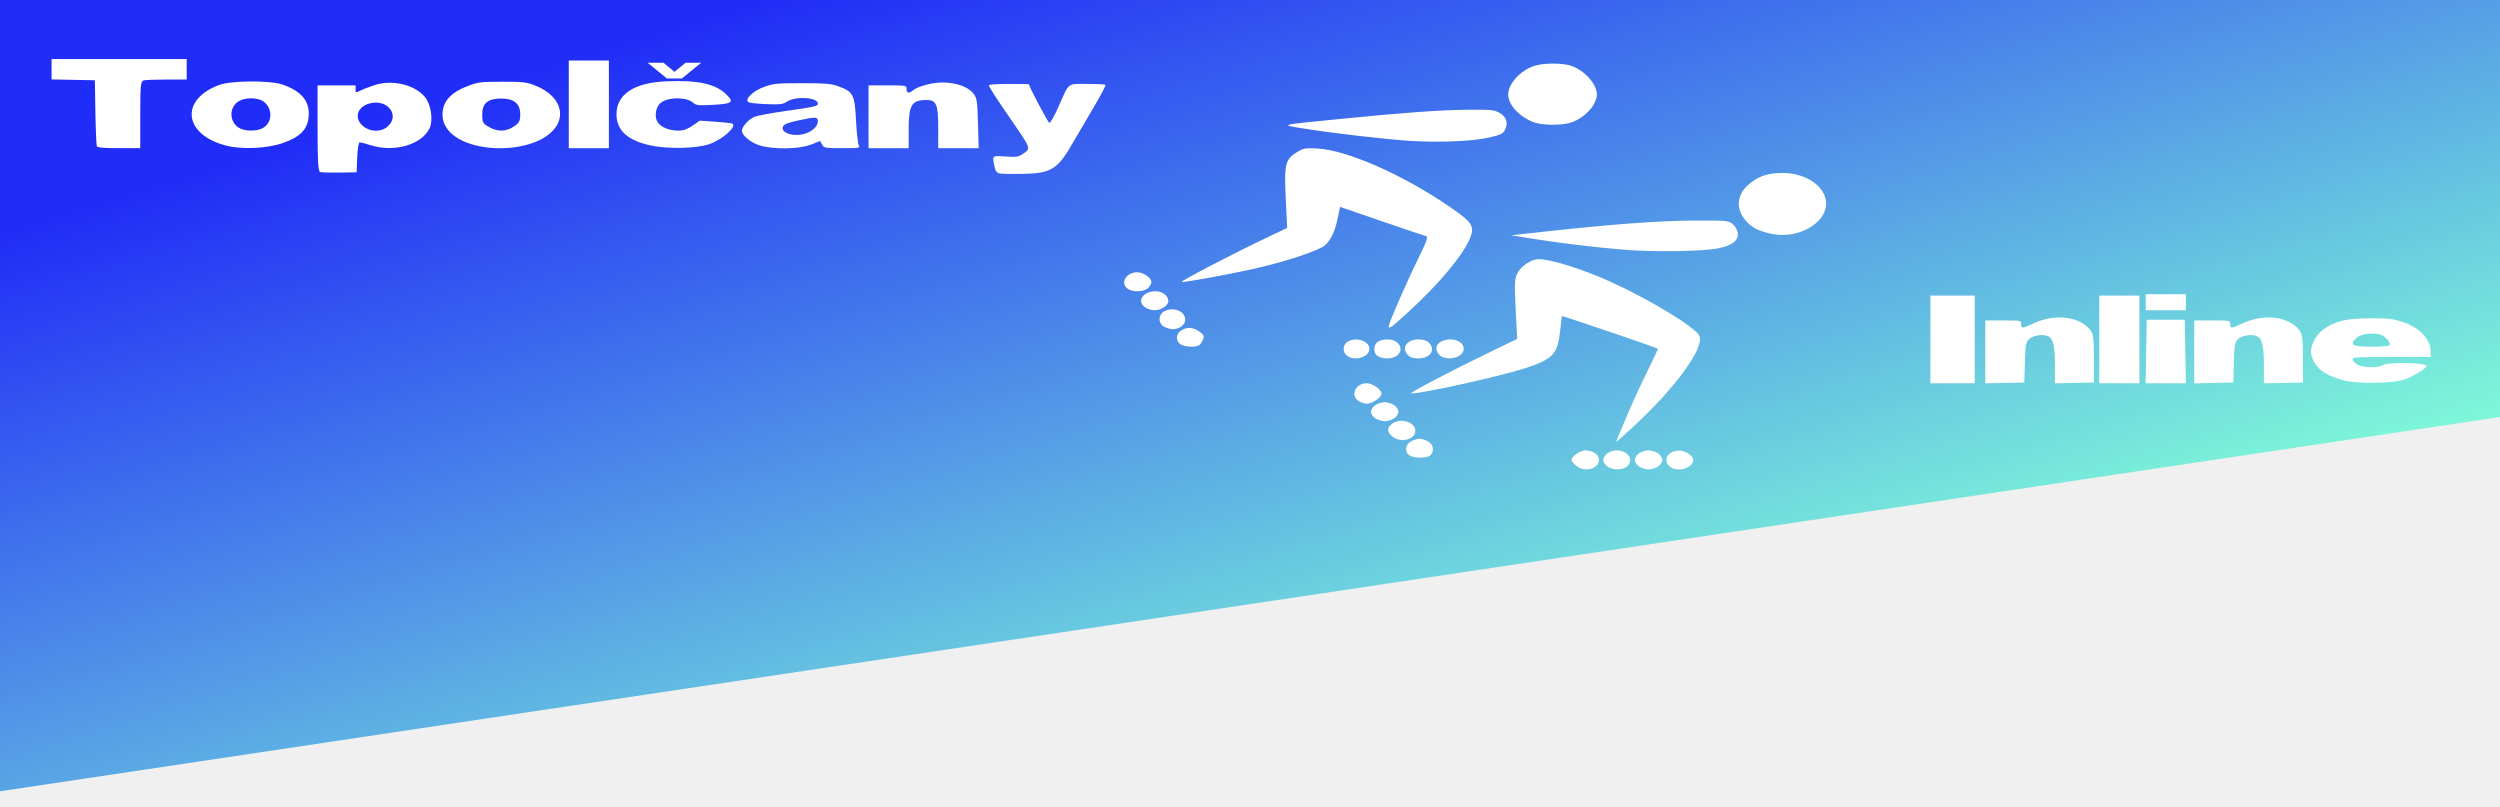
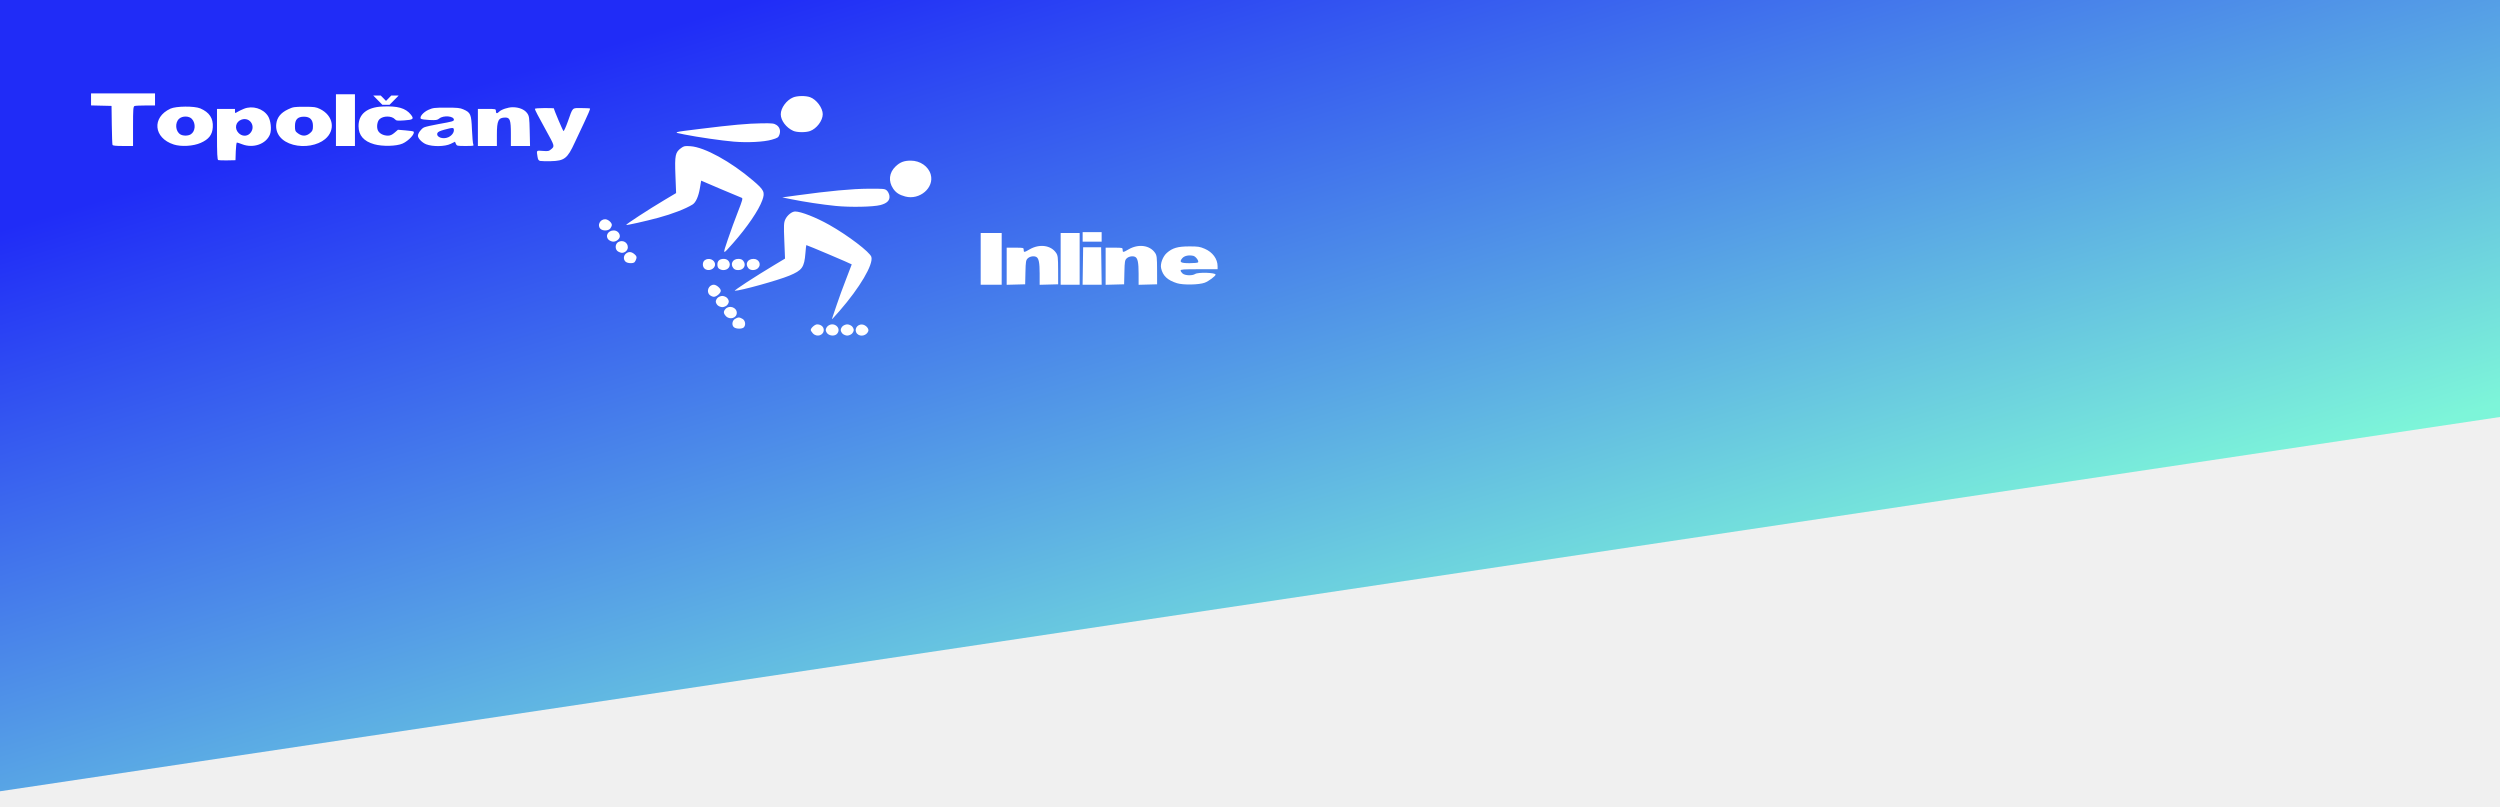
<svg xmlns="http://www.w3.org/2000/svg" xmlns:xlink="http://www.w3.org/1999/xlink" width="100%" viewBox="0 0 310 100" version="1.1" id="svg5" xml:space="preserve">
  <defs id="defs2">
    <linearGradient id="linearGradient9268">
      <stop style="stop-color:#202cf7;stop-opacity:1" offset="0" id="stop9264" />
      <stop style="stop-color:#7df5d9;stop-opacity:1" offset="1" id="stop9266" />
    </linearGradient>
    <linearGradient xlink:href="#linearGradient9268" id="linearGradient9270" x1="40.277" y1="41.328" x2="90.361" y2="139.744" gradientUnits="userSpaceOnUse" gradientTransform="matrix(1.562467,0,0,0.9340367,-10.04902,-26.16275)" />
  </defs>
  <path id="rect554" style="fill:url(#linearGradient9270);fill-opacity:1;stroke-width:0.32;stroke-dasharray:none" d="M -0.199,-0.646 H 311.723 L 312.271,51.368 -0.199,98.148 Z" />
-   <path style="fill:#ffffff;stroke-width:0.218" d="m 195.41,57.727 c -0.298,-0.262 -0.542,-0.577 -0.542,-0.7 0,-0.412 1.08,-1.177 1.662,-1.177 0.991,0 1.741,0.499 1.741,1.159 0,1.161 -1.833,1.621 -2.86,0.718 z m 3.908,0.115 c -0.288,-0.199 -0.524,-0.566 -0.524,-0.815 0,-0.249 0.235,-0.616 0.524,-0.815 1.514,-1.047 3.711,0.365 2.472,1.589 -0.519,0.512 -1.76,0.532 -2.472,0.04 z m 3.927,0 c -0.288,-0.199 -0.524,-0.566 -0.524,-0.815 0,-0.249 0.235,-0.616 0.524,-0.815 0.288,-0.199 0.818,-0.362 1.178,-0.362 0.36,0 0.89,0.163 1.178,0.362 0.288,0.199 0.524,0.566 0.524,0.815 0,0.249 -0.236,0.616 -0.524,0.815 -0.288,0.199 -0.818,0.362 -1.178,0.362 -0.36,0 -0.89,-0.163 -1.178,-0.362 z m 3.836,0.031 c -1.026,-0.784 -0.17,-2.11 1.285,-1.991 0.913,0.075 1.805,0.87 1.565,1.394 -0.422,0.919 -1.996,1.249 -2.849,0.597 z m -32.232,-1.363 c -0.705,-0.357 -0.644,-1.352 0.11,-1.774 0.328,-0.184 0.806,-0.334 1.062,-0.334 0.256,0 0.734,0.15 1.062,0.334 0.673,0.377 0.807,1.282 0.259,1.739 -0.416,0.347 -1.836,0.367 -2.492,0.035 z m 25.62,-1.927 c 0.074,-0.149 0.606,-1.412 1.182,-2.806 0.576,-1.394 1.7,-3.863 2.498,-5.486 0.798,-1.623 1.451,-2.993 1.451,-3.044 0,-0.076 -11.671,-4.052 -11.894,-4.052 -0.037,0 -0.143,0.754 -0.234,1.675 -0.298,3.012 -0.843,3.623 -4.232,4.749 -2.975,0.989 -12.788,3.172 -14.258,3.172 -0.402,0 5.303,-2.985 10.3,-5.389 l 2.848,-1.37 -0.187,-3.731 c -0.164,-3.28 -0.133,-3.824 0.256,-4.497 0.511,-0.884 1.73,-1.67 2.589,-1.67 1.51,0 5.465,1.244 8.921,2.806 4.908,2.218 10.668,5.737 11.032,6.739 0.567,1.563 -3.027,6.456 -8.327,11.335 -1.915,1.763 -2.128,1.935 -1.947,1.571 z m -27.832,-0.477 c -0.667,-0.587 -0.685,-0.99 -0.069,-1.517 0.991,-0.846 2.929,-0.294 2.929,0.835 0,1.106 -1.871,1.552 -2.86,0.682 z m -2.113,-2.239 c -0.288,-0.199 -0.524,-0.566 -0.524,-0.815 0,-0.249 0.235,-0.616 0.524,-0.815 0.288,-0.199 0.818,-0.362 1.178,-0.362 0.36,0 0.89,0.163 1.178,0.362 0.288,0.199 0.524,0.566 0.524,0.815 0,0.249 -0.235,0.616 -0.524,0.815 -0.288,0.199 -0.818,0.362 -1.178,0.362 -0.36,0 -0.89,-0.163 -1.178,-0.362 z m -2.094,-2.173 c -1.032,-0.714 -0.321,-2.173 1.059,-2.173 0.696,0 1.82,0.783 1.82,1.267 0,0.485 -1.124,1.267 -1.82,1.267 -0.294,0 -0.771,-0.163 -1.059,-0.362 z m 70.939,-7.604 v -5.432 h 2.749 2.749 v 5.432 5.432 h -2.749 -2.749 z m 6.806,1.546 v -3.899 h 2.225 c 2.199,0 2.225,0.006 2.225,0.453 0,0.573 0.139,0.565 1.535,-0.09 2.586,-1.212 5.582,-0.896 6.962,0.734 0.453,0.535 0.515,0.96 0.524,3.602 l 0.007,2.995 -2.421,0.052 -2.421,0.052 v -2.349 c 0,-2.286 -0.231,-3.218 -0.867,-3.497 -0.606,-0.266 -1.667,-0.137 -2.221,0.271 -0.51,0.376 -0.568,0.644 -0.635,2.942 l -0.073,2.529 -2.421,0.052 -2.421,0.052 z m 14.135,-1.546 v -5.432 h 2.487 2.487 v 5.432 5.432 h -2.487 -2.487 z m 5.819,1.494 0.07,-3.938 h 2.356 2.356 l 0.07,3.938 0.071,3.938 h -2.497 -2.497 z m 5.96,0.052 v -3.899 h 2.225 c 2.199,0 2.225,0.006 2.225,0.453 0,0.573 0.139,0.565 1.535,-0.09 2.586,-1.212 5.582,-0.896 6.962,0.734 0.453,0.535 0.515,0.96 0.523,3.602 l 0.007,2.995 -2.421,0.052 -2.421,0.052 v -2.349 c 0,-2.286 -0.231,-3.218 -0.867,-3.497 -0.606,-0.266 -1.667,-0.137 -2.221,0.271 -0.51,0.376 -0.568,0.644 -0.635,2.942 l -0.073,2.529 -2.421,0.052 -2.421,0.052 z m 18.711,3.571 c -2.503,-0.621 -3.752,-1.565 -4.186,-3.164 -0.257,-0.947 0.452,-2.463 1.498,-3.204 1.469,-1.041 2.842,-1.363 5.835,-1.369 2.328,-0.005 2.778,0.049 4.068,0.487 2.08,0.707 3.392,2.136 3.392,3.694 v 0.611 h -4.843 c -4.13,0 -4.843,0.04 -4.843,0.272 0,0.149 0.236,0.435 0.524,0.634 0.635,0.439 2.527,0.494 3.288,0.096 0.782,-0.409 5.351,-0.296 5.351,0.133 0,0.302 -1.826,1.392 -2.841,1.697 -1.499,0.45 -5.623,0.514 -7.243,0.112 z m 5.498,-4.387 c 0.267,-0.299 -0.625,-1.262 -1.273,-1.374 -1.182,-0.205 -2.314,-0.009 -2.856,0.494 -0.892,0.83 -0.49,1.055 1.884,1.055 1.148,0 2.158,-0.079 2.244,-0.176 z M 167.03,44.113 c -0.575,-0.439 -0.551,-1.35 0.046,-1.723 1.049,-0.657 2.728,-0.117 2.728,0.877 0,1.009 -1.829,1.567 -2.773,0.846 z m 3.884,0.081 c -0.332,-0.168 -0.495,-0.472 -0.495,-0.926 0,-0.77 0.583,-1.177 1.685,-1.177 0.895,0 1.561,0.516 1.561,1.208 0,0.975 -1.578,1.488 -2.751,0.895 z m 3.682,-0.152 c -0.888,-0.877 -0.176,-1.951 1.294,-1.951 0.619,0 1.009,0.121 1.294,0.402 0.888,0.877 0.176,1.951 -1.294,1.951 -0.619,0 -1.009,-0.121 -1.294,-0.402 z m 3.927,0 c -0.924,-0.912 -0.197,-1.951 1.365,-1.951 1.46,0 2.161,1.262 1.107,1.992 -0.711,0.492 -1.953,0.472 -2.472,-0.04 z M 146.351,42.664 c -0.588,-0.449 -0.546,-1.221 0.09,-1.66 0.707,-0.489 1.459,-0.456 2.262,0.1 0.521,0.361 0.629,0.568 0.491,0.95 -0.097,0.268 -0.3,0.59 -0.45,0.715 -0.41,0.342 -1.895,0.277 -2.393,-0.104 z m 26.81,-4.674 c 0.708,-1.678 1.905,-4.308 2.66,-5.843 1.128,-2.293 1.304,-2.808 0.983,-2.882 -0.215,-0.05 -2.695,-0.882 -5.512,-1.851 l -5.122,-1.761 -0.327,1.564 c -0.368,1.764 -1.074,3.027 -1.926,3.451 -1.833,0.911 -5.281,1.98 -8.969,2.781 -3.283,0.713 -8.283,1.613 -8.423,1.517 -0.154,-0.107 6,-3.324 10.098,-5.278 l 2.984,-1.423 -0.179,-3.751 c -0.201,-4.211 -0.042,-4.817 1.496,-5.712 0.738,-0.429 0.966,-0.465 2.455,-0.382 3.685,0.205 10.533,3.22 16.35,7.201 2.945,2.015 3.206,2.454 2.455,4.138 -0.942,2.114 -3.973,5.684 -7.681,9.045 -2.797,2.536 -2.764,2.556 -1.343,-0.815 z m -28.755,2.551 c -0.855,-0.414 -0.819,-1.594 0.06,-1.992 1.15,-0.521 2.5,0.073 2.5,1.1 0,0.631 -0.727,1.174 -1.571,1.174 -0.224,0 -0.669,-0.127 -0.989,-0.282 z m -2.414,-2.434 c -1.08,-0.747 -0.271,-1.992 1.294,-1.992 0.867,0 1.585,0.551 1.585,1.217 0,0.546 -0.885,1.137 -1.702,1.137 -0.36,0 -0.89,-0.163 -1.178,-0.362 z m 124.078,-0.634 v -0.996 h 2.487 2.487 v 0.996 0.996 h -2.487 -2.487 z M 139.806,35.784 c -0.937,-0.716 -0.147,-2.023 1.223,-2.023 0.728,0 1.747,0.696 1.747,1.193 0,0.195 -0.183,0.536 -0.407,0.758 -0.514,0.507 -1.94,0.547 -2.562,0.071 z m 61.606,-4.816 c -3.522,-0.284 -8.322,-0.865 -11.649,-1.409 l -2.356,-0.386 3.796,-0.418 c 8.53,-0.94 14.48,-1.384 18.773,-1.403 3.983,-0.017 4.278,0.006 4.797,0.363 0.304,0.209 0.614,0.698 0.689,1.086 0.187,0.968 -0.566,1.604 -2.35,1.981 -1.871,0.396 -7.899,0.492 -11.7,0.185 z M 219.599,28.983 c -1.55,-0.335 -2.424,-0.792 -3.145,-1.643 -1.319,-1.556 -1.081,-3.361 0.613,-4.66 1.179,-0.904 2.234,-1.229 3.98,-1.229 2.481,0 4.648,1.209 5.243,2.924 0.96,2.767 -2.903,5.428 -6.69,4.608 z m -95.571,-7.466 c -0.434,-0.067 -0.591,-0.267 -0.72,-0.916 -0.268,-1.351 -0.328,-1.299 1.384,-1.192 1.423,0.089 1.605,0.058 2.25,-0.388 0.879,-0.608 0.863,-0.654 -1.338,-3.842 -2.129,-3.084 -2.984,-4.407 -2.984,-4.614 0,-0.087 1.119,-0.159 2.487,-0.159 1.368,0 2.487,0.023 2.487,0.051 0,0.278 2.361,4.748 2.527,4.784 0.122,0.026 0.628,-0.867 1.124,-1.986 1.379,-3.109 1.055,-2.848 3.546,-2.848 1.177,0 2.206,0.046 2.287,0.102 0.081,0.056 -0.614,1.38 -1.545,2.942 -0.931,1.562 -2.04,3.451 -2.465,4.198 -1.905,3.347 -2.71,3.852 -6.242,3.914 -1.233,0.022 -2.492,0.001 -2.797,-0.046 z M 39.705,21.334 c -0.251,-0.073 -0.327,-1.331 -0.327,-5.421 v -5.326 h 2.356 2.356 v 0.475 c 0,0.46 0.018,0.466 0.589,0.175 0.324,-0.165 1.107,-0.469 1.741,-0.676 2.241,-0.733 5.023,-0.068 6.301,1.504 0.736,0.906 1.011,2.858 0.542,3.843 -0.976,2.045 -4.368,3.02 -7.303,2.099 -0.628,-0.197 -1.242,-0.358 -1.365,-0.358 -0.123,0 -0.258,0.835 -0.299,1.856 l -0.075,1.856 -2.094,0.035 c -1.152,0.019 -2.241,-0.008 -2.421,-0.06 z m 8.231,-5.541 c 1.794,-1.367 0.172,-3.609 -2.141,-2.958 -1.532,0.431 -1.922,1.859 -0.766,2.808 0.848,0.697 2.104,0.762 2.907,0.15 z m -35.92,2.354 c -0.067,-0.125 -0.151,-2.019 -0.188,-4.209 L 11.762,9.953 9.079,9.902 6.396,9.85 V 8.589 7.328 h 8.377 8.377 v 1.267 1.267 h -2.465 c -1.356,0 -2.652,0.049 -2.879,0.11 -0.361,0.096 -0.414,0.642 -0.414,4.255 v 4.145 h -2.626 c -1.862,0 -2.661,-0.066 -2.747,-0.226 z m 16.037,-0.087 c -5.3,-1.36 -5.796,-5.704 -0.861,-7.531 1.473,-0.545 6.287,-0.576 7.82,-0.049 2.37,0.814 3.411,2.073 3.266,3.949 -0.123,1.596 -1.031,2.539 -3.176,3.297 -1.942,0.687 -5.094,0.836 -7.049,0.335 z m 4.441,-2.131 c 1.233,-0.597 1.397,-2.288 0.314,-3.24 -0.739,-0.65 -2.493,-0.669 -3.353,-0.036 -1.144,0.843 -0.961,2.658 0.332,3.284 0.705,0.342 1.993,0.338 2.707,-0.008 z m 26.837,2.179 c -3.059,-0.661 -4.736,-2.322 -4.428,-4.388 0.202,-1.353 1.182,-2.325 3.069,-3.041 1.345,-0.511 1.603,-0.543 4.31,-0.543 2.586,0 2.998,0.046 4.045,0.453 3.528,1.37 4.187,4.446 1.36,6.34 -1.981,1.327 -5.422,1.813 -8.357,1.179 z m 4.412,-2.436 c 0.658,-0.455 0.765,-0.667 0.765,-1.513 0,-1.305 -0.773,-1.941 -2.355,-1.941 -1.653,0 -2.357,0.587 -2.357,1.967 0,0.982 0.072,1.12 0.805,1.547 1.091,0.635 2.166,0.614 3.141,-0.061 z m 6.786,-2.73 V 7.509 h 2.487 2.487 v 5.432 5.432 h -2.487 -2.487 z m 10.028,5.068 c -2.759,-0.625 -4.094,-1.858 -4.111,-3.8 -0.022,-2.502 2.162,-3.962 6.171,-4.127 4.013,-0.165 6.157,0.319 7.52,1.695 0.903,0.912 0.647,1.093 -1.719,1.22 -1.835,0.098 -2.094,0.073 -2.446,-0.244 -0.832,-0.748 -3.061,-0.753 -4.034,-0.009 -0.615,0.47 -0.825,1.685 -0.412,2.376 0.385,0.643 1.449,1.081 2.628,1.081 0.589,0 1.079,-0.176 1.719,-0.619 l 0.895,-0.619 1.948,0.129 c 1.072,0.071 2.023,0.18 2.113,0.243 0.551,0.381 -1.232,1.955 -2.868,2.533 -1.591,0.562 -5.238,0.632 -7.404,0.141 z m 13.602,0.008 c -1.056,-0.332 -2.162,-1.246 -2.164,-1.79 -0.002,-0.525 0.892,-1.505 1.607,-1.761 0.414,-0.148 2.135,-0.464 3.826,-0.703 3.574,-0.505 3.99,-0.6 3.99,-0.91 0,-0.779 -2.725,-0.97 -3.807,-0.267 -0.539,0.35 -0.836,0.388 -2.581,0.327 -1.085,-0.038 -2.092,-0.152 -2.239,-0.254 -0.499,-0.345 0.607,-1.404 1.976,-1.891 1.164,-0.415 1.557,-0.453 4.681,-0.453 2.892,0 3.566,0.055 4.44,0.362 1.909,0.671 2.092,1.014 2.256,4.222 0.08,1.562 0.239,2.982 0.355,3.156 0.192,0.289 0.007,0.317 -2.049,0.317 -2.16,0 -2.27,-0.02 -2.505,-0.446 l -0.245,-0.446 -1.123,0.444 c -1.474,0.583 -4.707,0.63 -6.418,0.093 z m 5.771,-1.476 c 0.861,-0.305 1.476,-0.915 1.482,-1.472 0.006,-0.602 -0.189,-0.612 -2.438,-0.132 -1.221,0.261 -1.762,0.473 -1.884,0.737 -0.377,0.821 1.42,1.369 2.839,0.867 z m 7.77,-2.061 v -3.893 h 2.356 c 2.338,0 2.356,0.003 2.356,0.453 0,0.524 0.306,0.581 0.819,0.152 0.57,-0.476 2.354,-0.959 3.561,-0.963 1.653,-0.006 3.104,0.467 3.796,1.236 0.547,0.608 0.601,0.91 0.681,3.784 l 0.087,3.123 h -2.508 -2.508 v -2.585 c 0,-2.824 -0.239,-3.39 -1.433,-3.39 -1.858,0 -2.232,0.604 -2.232,3.612 v 2.363 h -2.487 -2.487 z m 67.015,2.978 c -3.084,-0.203 -9.485,-0.947 -12.961,-1.506 -3.091,-0.497 -3.323,-0.433 4.319,-1.191 8.151,-0.809 12.377,-1.115 15.885,-1.151 2.868,-0.029 3.263,0.005 3.921,0.345 0.871,0.45 1.163,1.241 0.768,2.085 -0.254,0.544 -0.479,0.658 -1.995,1.009 -2.06,0.477 -6.284,0.651 -9.938,0.41 z m 15.572,-2.266 c -1.849,-0.663 -3.272,-2.178 -3.272,-3.484 0,-1.324 1.508,-2.973 3.238,-3.541 1.096,-0.36 3.281,-0.383 4.443,-0.047 1.667,0.482 3.316,2.262 3.312,3.575 -0.005,1.349 -1.589,3.034 -3.328,3.537 -1.132,0.328 -3.426,0.307 -4.393,-0.04 z" id="path189" />
  <text xml:space="preserve" style="fill:#ffffff;stroke-width:1.002" x="29.722" y="53.479" id="text345">
    <tspan id="tspan343" x="29.722" y="53.479" />
  </text>
-   <path style="font-weight:bold;-inkscape-font-specification:'sans-serif Bold';fill:#ffffff;stroke-width:1.038" d="M 86.949,7.778 84.559,9.726 H 82.69 L 80.301,7.778 h 1.965 l 1.377,1.125 1.37,-1.125 z" id="path1020" />
+   <g id="g298" transform="matrix(0.473515,0,0,0.590235,8.260761,7.258055)">
+     <path style="fill:#ffffff;stroke-width:0.218" d="m 195.41,57.727 c -0.298,-0.262 -0.542,-0.577 -0.542,-0.7 0,-0.412 1.08,-1.177 1.662,-1.177 0.991,0 1.741,0.499 1.741,1.159 0,1.161 -1.833,1.621 -2.86,0.718 z m 3.908,0.115 c -0.288,-0.199 -0.524,-0.566 -0.524,-0.815 0,-0.249 0.235,-0.616 0.524,-0.815 1.514,-1.047 3.711,0.365 2.472,1.589 -0.519,0.512 -1.76,0.532 -2.472,0.04 z m 3.927,0 c -0.288,-0.199 -0.524,-0.566 -0.524,-0.815 0,-0.249 0.235,-0.616 0.524,-0.815 0.288,-0.199 0.818,-0.362 1.178,-0.362 0.36,0 0.89,0.163 1.178,0.362 0.288,0.199 0.524,0.566 0.524,0.815 0,0.249 -0.236,0.616 -0.524,0.815 -0.288,0.199 -0.818,0.362 -1.178,0.362 -0.36,0 -0.89,-0.163 -1.178,-0.362 z m 3.836,0.031 c -1.026,-0.784 -0.17,-2.11 1.285,-1.991 0.913,0.075 1.805,0.87 1.565,1.394 -0.422,0.919 -1.996,1.249 -2.849,0.597 z m -32.232,-1.363 c -0.705,-0.357 -0.644,-1.352 0.11,-1.774 0.328,-0.184 0.806,-0.334 1.062,-0.334 0.256,0 0.734,0.15 1.062,0.334 0.673,0.377 0.807,1.282 0.259,1.739 -0.416,0.347 -1.836,0.367 -2.492,0.035 z m 25.62,-1.927 c 0.074,-0.149 0.606,-1.412 1.182,-2.806 0.576,-1.394 1.7,-3.863 2.498,-5.486 0.798,-1.623 1.451,-2.993 1.451,-3.044 0,-0.076 -11.671,-4.052 -11.894,-4.052 -0.037,0 -0.143,0.754 -0.234,1.675 -0.298,3.012 -0.843,3.623 -4.232,4.749 -2.975,0.989 -12.788,3.172 -14.258,3.172 -0.402,0 5.303,-2.985 10.3,-5.389 l 2.848,-1.37 -0.187,-3.731 c -0.164,-3.28 -0.133,-3.824 0.256,-4.497 0.511,-0.884 1.73,-1.67 2.589,-1.67 1.51,0 5.465,1.244 8.921,2.806 4.908,2.218 10.668,5.737 11.032,6.739 0.567,1.563 -3.027,6.456 -8.327,11.335 -1.915,1.763 -2.128,1.935 -1.947,1.571 z m -27.832,-0.477 c -0.667,-0.587 -0.685,-0.99 -0.069,-1.517 0.991,-0.846 2.929,-0.294 2.929,0.835 0,1.106 -1.871,1.552 -2.86,0.682 z m -2.113,-2.239 c -0.288,-0.199 -0.524,-0.566 -0.524,-0.815 0,-0.249 0.235,-0.616 0.524,-0.815 0.288,-0.199 0.818,-0.362 1.178,-0.362 0.36,0 0.89,0.163 1.178,0.362 0.288,0.199 0.524,0.566 0.524,0.815 0,0.249 -0.235,0.616 -0.524,0.815 -0.288,0.199 -0.818,0.362 -1.178,0.362 -0.36,0 -0.89,-0.163 -1.178,-0.362 z m -2.094,-2.173 c -1.032,-0.714 -0.321,-2.173 1.059,-2.173 0.696,0 1.82,0.783 1.82,1.267 0,0.485 -1.124,1.267 -1.82,1.267 -0.294,0 -0.771,-0.163 -1.059,-0.362 z m 70.939,-7.604 v -5.432 h 2.749 2.749 v 5.432 5.432 h -2.749 -2.749 z m 6.806,1.546 v -3.899 h 2.225 c 2.199,0 2.225,0.006 2.225,0.453 0,0.573 0.139,0.565 1.535,-0.09 2.586,-1.212 5.582,-0.896 6.962,0.734 0.453,0.535 0.515,0.96 0.524,3.602 l 0.007,2.995 -2.421,0.052 -2.421,0.052 v -2.349 c 0,-2.286 -0.231,-3.218 -0.867,-3.497 -0.606,-0.266 -1.667,-0.137 -2.221,0.271 -0.51,0.376 -0.568,0.644 -0.635,2.942 l -0.073,2.529 -2.421,0.052 -2.421,0.052 z m 14.135,-1.546 v -5.432 h 2.487 2.487 v 5.432 5.432 h -2.487 -2.487 z m 5.819,1.494 0.07,-3.938 h 2.356 2.356 l 0.07,3.938 0.071,3.938 h -2.497 -2.497 z m 5.96,0.052 v -3.899 h 2.225 c 2.199,0 2.225,0.006 2.225,0.453 0,0.573 0.139,0.565 1.535,-0.09 2.586,-1.212 5.582,-0.896 6.962,0.734 0.453,0.535 0.515,0.96 0.523,3.602 l 0.007,2.995 -2.421,0.052 -2.421,0.052 v -2.349 c 0,-2.286 -0.231,-3.218 -0.867,-3.497 -0.606,-0.266 -1.667,-0.137 -2.221,0.271 -0.51,0.376 -0.568,0.644 -0.635,2.942 l -0.073,2.529 -2.421,0.052 -2.421,0.052 z m 18.711,3.571 c -2.503,-0.621 -3.752,-1.565 -4.186,-3.164 -0.257,-0.947 0.452,-2.463 1.498,-3.204 1.469,-1.041 2.842,-1.363 5.835,-1.369 2.328,-0.005 2.778,0.049 4.068,0.487 2.08,0.707 3.392,2.136 3.392,3.694 v 0.611 h -4.843 c -4.13,0 -4.843,0.04 -4.843,0.272 0,0.149 0.236,0.435 0.524,0.634 0.635,0.439 2.527,0.494 3.288,0.096 0.782,-0.409 5.351,-0.296 5.351,0.133 0,0.302 -1.826,1.392 -2.841,1.697 -1.499,0.45 -5.623,0.514 -7.243,0.112 z m 5.498,-4.387 c 0.267,-0.299 -0.625,-1.262 -1.273,-1.374 -1.182,-0.205 -2.314,-0.009 -2.856,0.494 -0.892,0.83 -0.49,1.055 1.884,1.055 1.148,0 2.158,-0.079 2.244,-0.176 z M 167.03,44.113 c -0.575,-0.439 -0.551,-1.35 0.046,-1.723 1.049,-0.657 2.728,-0.117 2.728,0.877 0,1.009 -1.829,1.567 -2.773,0.846 z m 3.884,0.081 c -0.332,-0.168 -0.495,-0.472 -0.495,-0.926 0,-0.77 0.583,-1.177 1.685,-1.177 0.895,0 1.561,0.516 1.561,1.208 0,0.975 -1.578,1.488 -2.751,0.895 z m 3.682,-0.152 c -0.888,-0.877 -0.176,-1.951 1.294,-1.951 0.619,0 1.009,0.121 1.294,0.402 0.888,0.877 0.176,1.951 -1.294,1.951 -0.619,0 -1.009,-0.121 -1.294,-0.402 z m 3.927,0 c -0.924,-0.912 -0.197,-1.951 1.365,-1.951 1.46,0 2.161,1.262 1.107,1.992 -0.711,0.492 -1.953,0.472 -2.472,-0.04 z M 146.351,42.664 c -0.588,-0.449 -0.546,-1.221 0.09,-1.66 0.707,-0.489 1.459,-0.456 2.262,0.1 0.521,0.361 0.629,0.568 0.491,0.95 -0.097,0.268 -0.3,0.59 -0.45,0.715 -0.41,0.342 -1.895,0.277 -2.393,-0.104 z m 26.81,-4.674 c 0.708,-1.678 1.905,-4.308 2.66,-5.843 1.128,-2.293 1.304,-2.808 0.983,-2.882 -0.215,-0.05 -2.695,-0.882 -5.512,-1.851 l -5.122,-1.761 -0.327,1.564 c -0.368,1.764 -1.074,3.027 -1.926,3.451 -1.833,0.911 -5.281,1.98 -8.969,2.781 -3.283,0.713 -8.283,1.613 -8.423,1.517 -0.154,-0.107 6,-3.324 10.098,-5.278 l 2.984,-1.423 -0.179,-3.751 c -0.201,-4.211 -0.042,-4.817 1.496,-5.712 0.738,-0.429 0.966,-0.465 2.455,-0.382 3.685,0.205 10.533,3.22 16.35,7.201 2.945,2.015 3.206,2.454 2.455,4.138 -0.942,2.114 -3.973,5.684 -7.681,9.045 -2.797,2.536 -2.764,2.556 -1.343,-0.815 z m -28.755,2.551 c -0.855,-0.414 -0.819,-1.594 0.06,-1.992 1.15,-0.521 2.5,0.073 2.5,1.1 0,0.631 -0.727,1.174 -1.571,1.174 -0.224,0 -0.669,-0.127 -0.989,-0.282 z m -2.414,-2.434 c -1.08,-0.747 -0.271,-1.992 1.294,-1.992 0.867,0 1.585,0.551 1.585,1.217 0,0.546 -0.885,1.137 -1.702,1.137 -0.36,0 -0.89,-0.163 -1.178,-0.362 z m 124.078,-0.634 v -0.996 h 2.487 2.487 v 0.996 0.996 h -2.487 -2.487 z M 139.806,35.784 c -0.937,-0.716 -0.147,-2.023 1.223,-2.023 0.728,0 1.747,0.696 1.747,1.193 0,0.195 -0.183,0.536 -0.407,0.758 -0.514,0.507 -1.94,0.547 -2.562,0.071 z m 61.606,-4.816 c -3.522,-0.284 -8.322,-0.865 -11.649,-1.409 l -2.356,-0.386 3.796,-0.418 c 8.53,-0.94 14.48,-1.384 18.773,-1.403 3.983,-0.017 4.278,0.006 4.797,0.363 0.304,0.209 0.614,0.698 0.689,1.086 0.187,0.968 -0.566,1.604 -2.35,1.981 -1.871,0.396 -7.899,0.492 -11.7,0.185 z M 219.599,28.983 c -1.55,-0.335 -2.424,-0.792 -3.145,-1.643 -1.319,-1.556 -1.081,-3.361 0.613,-4.66 1.179,-0.904 2.234,-1.229 3.98,-1.229 2.481,0 4.648,1.209 5.243,2.924 0.96,2.767 -2.903,5.428 -6.69,4.608 z m -95.571,-7.466 c -0.434,-0.067 -0.591,-0.267 -0.72,-0.916 -0.268,-1.351 -0.328,-1.299 1.384,-1.192 1.423,0.089 1.605,0.058 2.25,-0.388 0.879,-0.608 0.863,-0.654 -1.338,-3.842 -2.129,-3.084 -2.984,-4.407 -2.984,-4.614 0,-0.087 1.119,-0.159 2.487,-0.159 1.368,0 2.487,0.023 2.487,0.051 0,0.278 2.361,4.748 2.527,4.784 0.122,0.026 0.628,-0.867 1.124,-1.986 1.379,-3.109 1.055,-2.848 3.546,-2.848 1.177,0 2.206,0.046 2.287,0.102 0.081,0.056 -0.614,1.38 -1.545,2.942 -0.931,1.562 -2.04,3.451 -2.465,4.198 -1.905,3.347 -2.71,3.852 -6.242,3.914 -1.233,0.022 -2.492,0.001 -2.797,-0.046 z M 39.705,21.334 c -0.251,-0.073 -0.327,-1.331 -0.327,-5.421 v -5.326 h 2.356 2.356 v 0.475 c 0,0.46 0.018,0.466 0.589,0.175 0.324,-0.165 1.107,-0.469 1.741,-0.676 2.241,-0.733 5.023,-0.068 6.301,1.504 0.736,0.906 1.011,2.858 0.542,3.843 -0.976,2.045 -4.368,3.02 -7.303,2.099 -0.628,-0.197 -1.242,-0.358 -1.365,-0.358 -0.123,0 -0.258,0.835 -0.299,1.856 l -0.075,1.856 -2.094,0.035 c -1.152,0.019 -2.241,-0.008 -2.421,-0.06 z m 8.231,-5.541 c 1.794,-1.367 0.172,-3.609 -2.141,-2.958 -1.532,0.431 -1.922,1.859 -0.766,2.808 0.848,0.697 2.104,0.762 2.907,0.15 z m -35.92,2.354 c -0.067,-0.125 -0.151,-2.019 -0.188,-4.209 L 11.762,9.953 9.079,9.902 6.396,9.85 V 8.589 7.328 h 8.377 8.377 v 1.267 1.267 h -2.465 c -1.356,0 -2.652,0.049 -2.879,0.11 -0.361,0.096 -0.414,0.642 -0.414,4.255 v 4.145 h -2.626 c -1.862,0 -2.661,-0.066 -2.747,-0.226 z m 16.037,-0.087 c -5.3,-1.36 -5.796,-5.704 -0.861,-7.531 1.473,-0.545 6.287,-0.576 7.82,-0.049 2.37,0.814 3.411,2.073 3.266,3.949 -0.123,1.596 -1.031,2.539 -3.176,3.297 -1.942,0.687 -5.094,0.836 -7.049,0.335 z m 4.441,-2.131 c 1.233,-0.597 1.397,-2.288 0.314,-3.24 -0.739,-0.65 -2.493,-0.669 -3.353,-0.036 -1.144,0.843 -0.961,2.658 0.332,3.284 0.705,0.342 1.993,0.338 2.707,-0.008 z m 26.837,2.179 c -3.059,-0.661 -4.736,-2.322 -4.428,-4.388 0.202,-1.353 1.182,-2.325 3.069,-3.041 1.345,-0.511 1.603,-0.543 4.31,-0.543 2.586,0 2.998,0.046 4.045,0.453 3.528,1.37 4.187,4.446 1.36,6.34 -1.981,1.327 -5.422,1.813 -8.357,1.179 z m 4.412,-2.436 c 0.658,-0.455 0.765,-0.667 0.765,-1.513 0,-1.305 -0.773,-1.941 -2.355,-1.941 -1.653,0 -2.357,0.587 -2.357,1.967 0,0.982 0.072,1.12 0.805,1.547 1.091,0.635 2.166,0.614 3.141,-0.061 z m 6.786,-2.73 V 7.509 h 2.487 2.487 v 5.432 5.432 h -2.487 -2.487 z m 10.028,5.068 c -2.759,-0.625 -4.094,-1.858 -4.111,-3.8 -0.022,-2.502 2.162,-3.962 6.171,-4.127 4.013,-0.165 6.157,0.319 7.52,1.695 0.903,0.912 0.647,1.093 -1.719,1.22 -1.835,0.098 -2.094,0.073 -2.446,-0.244 -0.832,-0.748 -3.061,-0.753 -4.034,-0.009 -0.615,0.47 -0.825,1.685 -0.412,2.376 0.385,0.643 1.449,1.081 2.628,1.081 0.589,0 1.079,-0.176 1.719,-0.619 l 0.895,-0.619 1.948,0.129 c 1.072,0.071 2.023,0.18 2.113,0.243 0.551,0.381 -1.232,1.955 -2.868,2.533 -1.591,0.562 -5.238,0.632 -7.404,0.141 z m 13.602,0.008 c -1.056,-0.332 -2.162,-1.246 -2.164,-1.79 -0.002,-0.525 0.892,-1.505 1.607,-1.761 0.414,-0.148 2.135,-0.464 3.826,-0.703 3.574,-0.505 3.99,-0.6 3.99,-0.91 0,-0.779 -2.725,-0.97 -3.807,-0.267 -0.539,0.35 -0.836,0.388 -2.581,0.327 -1.085,-0.038 -2.092,-0.152 -2.239,-0.254 -0.499,-0.345 0.607,-1.404 1.976,-1.891 1.164,-0.415 1.557,-0.453 4.681,-0.453 2.892,0 3.566,0.055 4.44,0.362 1.909,0.671 2.092,1.014 2.256,4.222 0.08,1.562 0.239,2.982 0.355,3.156 0.192,0.289 0.007,0.317 -2.049,0.317 -2.16,0 -2.27,-0.02 -2.505,-0.446 l -0.245,-0.446 -1.123,0.444 c -1.474,0.583 -4.707,0.63 -6.418,0.093 z m 5.771,-1.476 c 0.861,-0.305 1.476,-0.915 1.482,-1.472 0.006,-0.602 -0.189,-0.612 -2.438,-0.132 -1.221,0.261 -1.762,0.473 -1.884,0.737 -0.377,0.821 1.42,1.369 2.839,0.867 z m 7.77,-2.061 v -3.893 h 2.356 c 2.338,0 2.356,0.003 2.356,0.453 0,0.524 0.306,0.581 0.819,0.152 0.57,-0.476 2.354,-0.959 3.561,-0.963 1.653,-0.006 3.104,0.467 3.796,1.236 0.547,0.608 0.601,0.91 0.681,3.784 l 0.087,3.123 h -2.508 -2.508 v -2.585 c 0,-2.824 -0.239,-3.39 -1.433,-3.39 -1.858,0 -2.232,0.604 -2.232,3.612 v 2.363 h -2.487 -2.487 z m 67.015,2.978 c -3.084,-0.203 -9.485,-0.947 -12.961,-1.506 -3.091,-0.497 -3.323,-0.433 4.319,-1.191 8.151,-0.809 12.377,-1.115 15.885,-1.151 2.868,-0.029 3.263,0.005 3.921,0.345 0.871,0.45 1.163,1.241 0.768,2.085 -0.254,0.544 -0.479,0.658 -1.995,1.009 -2.06,0.477 -6.284,0.651 -9.938,0.41 z m 15.572,-2.266 c -1.849,-0.663 -3.272,-2.178 -3.272,-3.484 0,-1.324 1.508,-2.973 3.238,-3.541 1.096,-0.36 3.281,-0.383 4.443,-0.047 1.667,0.482 3.316,2.262 3.312,3.575 -0.005,1.349 -1.589,3.034 -3.328,3.537 -1.132,0.328 -3.426,0.307 -4.393,-0.04 z" id="path189" />
+     <path style="font-weight:bold;-inkscape-font-specification:'sans-serif Bold';fill:#ffffff;stroke-width:1.038" d="M 86.949,7.778 84.559,9.726 H 82.69 L 80.301,7.778 h 1.965 l 1.377,1.125 1.37,-1.125 z" id="path1020" />
+   </g>
</svg>
